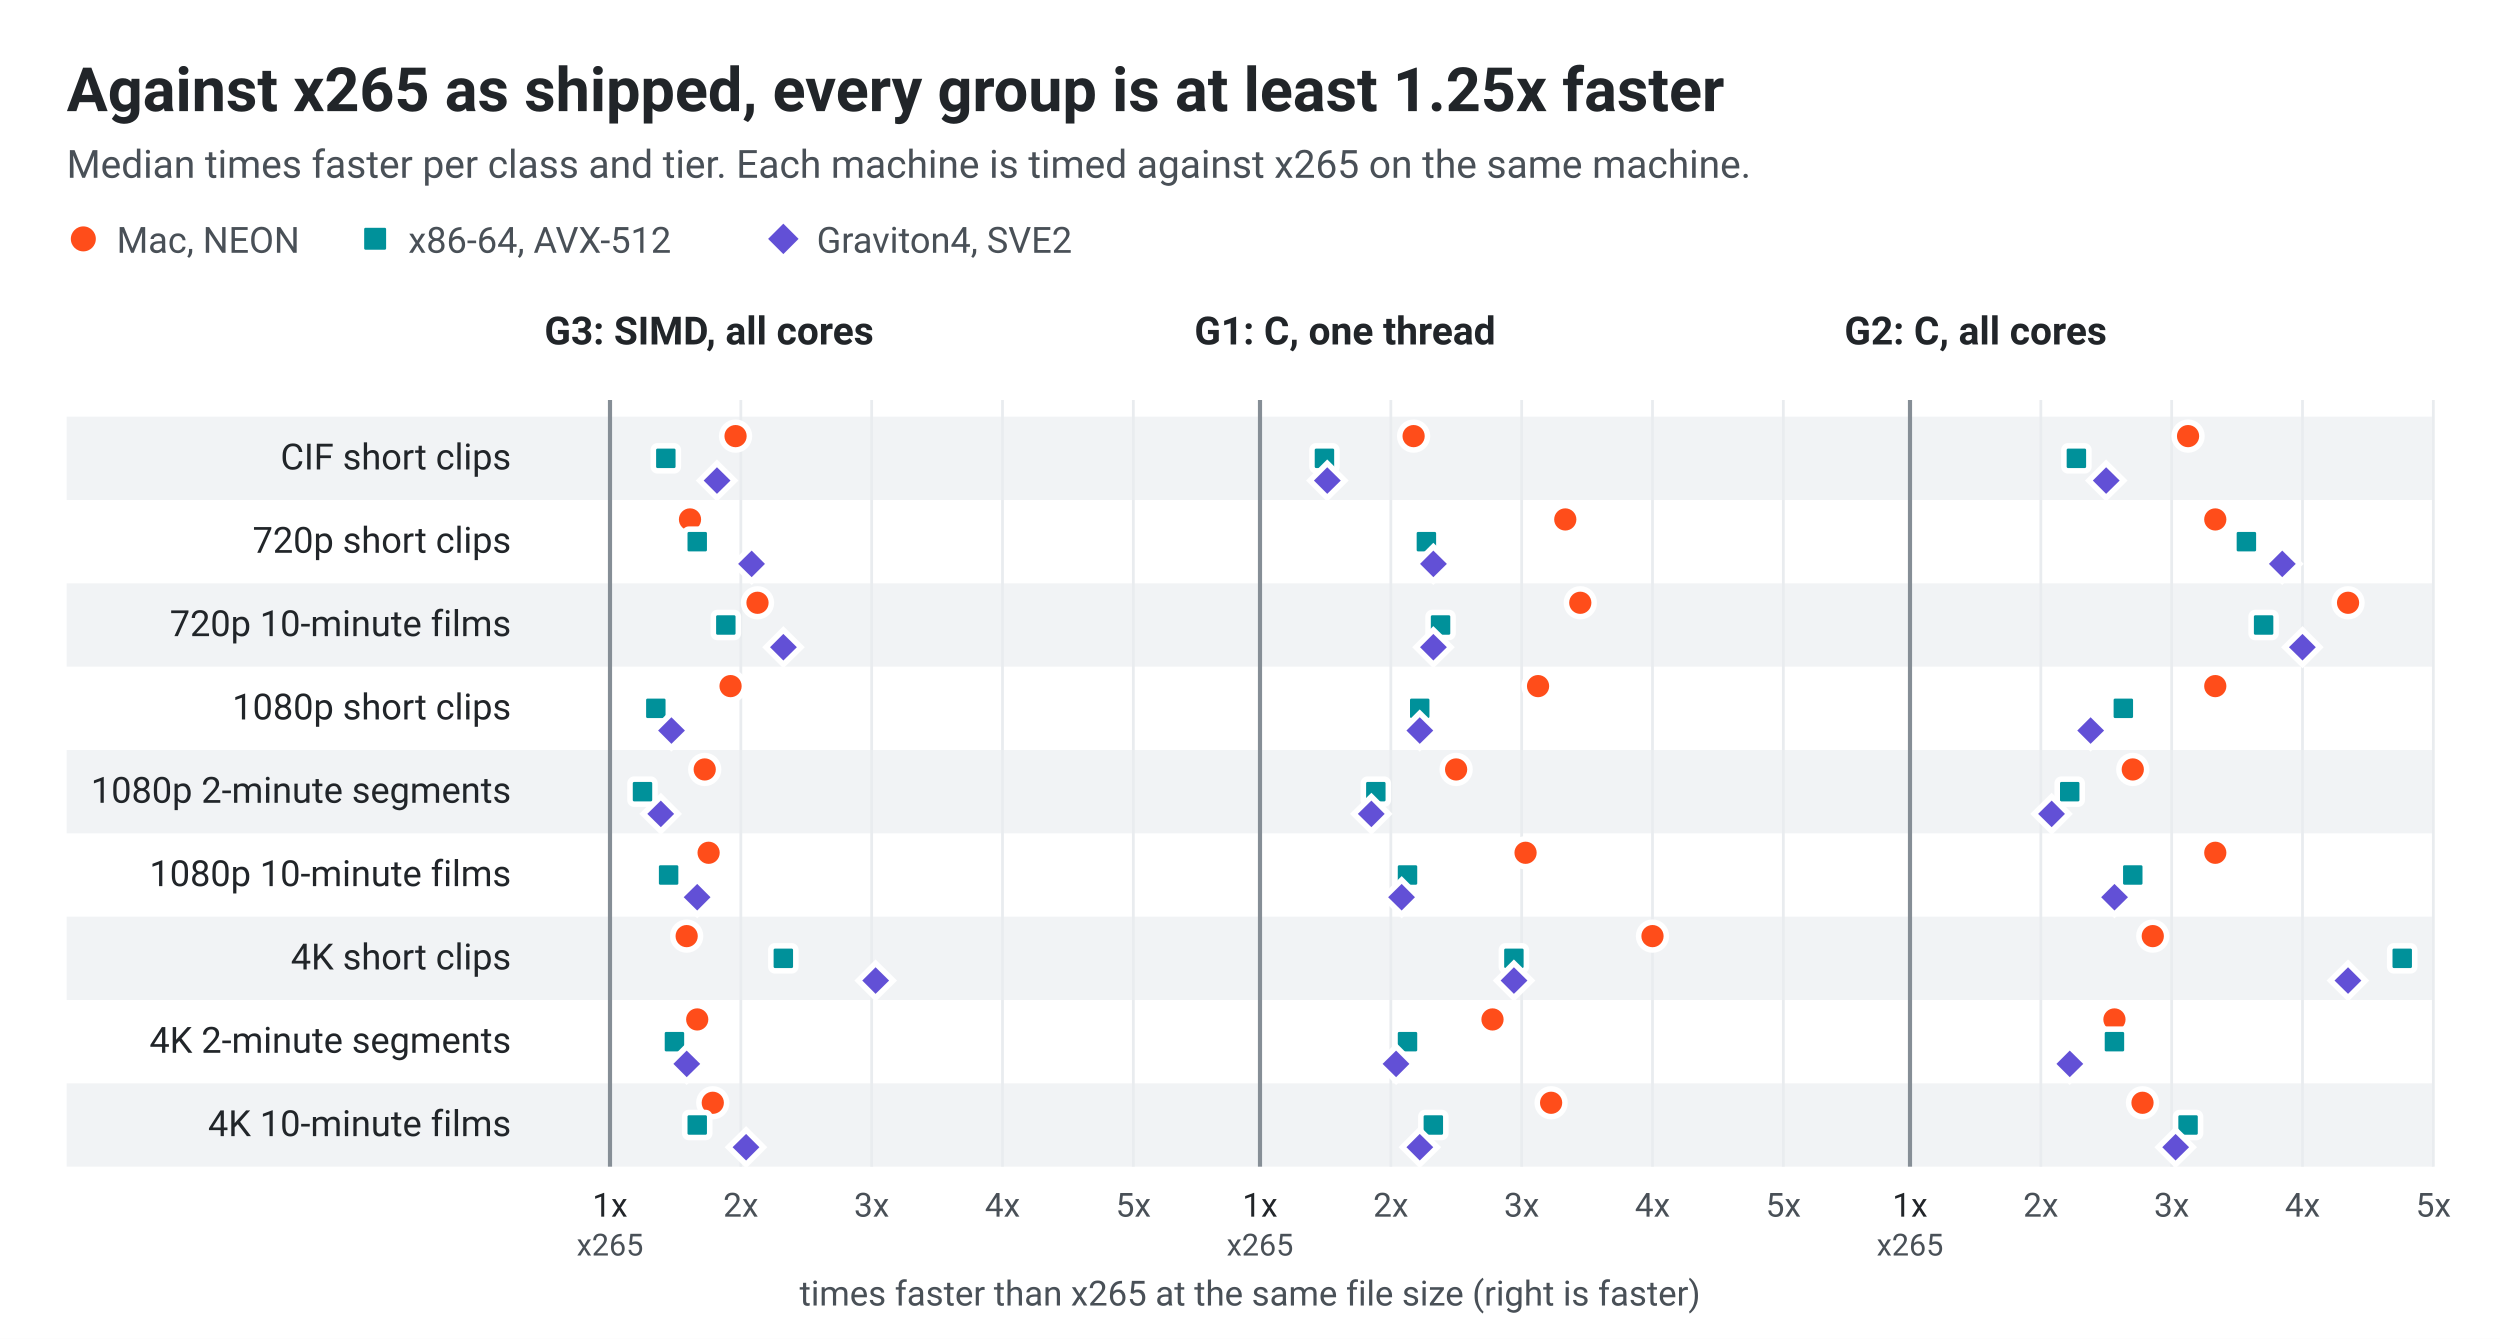
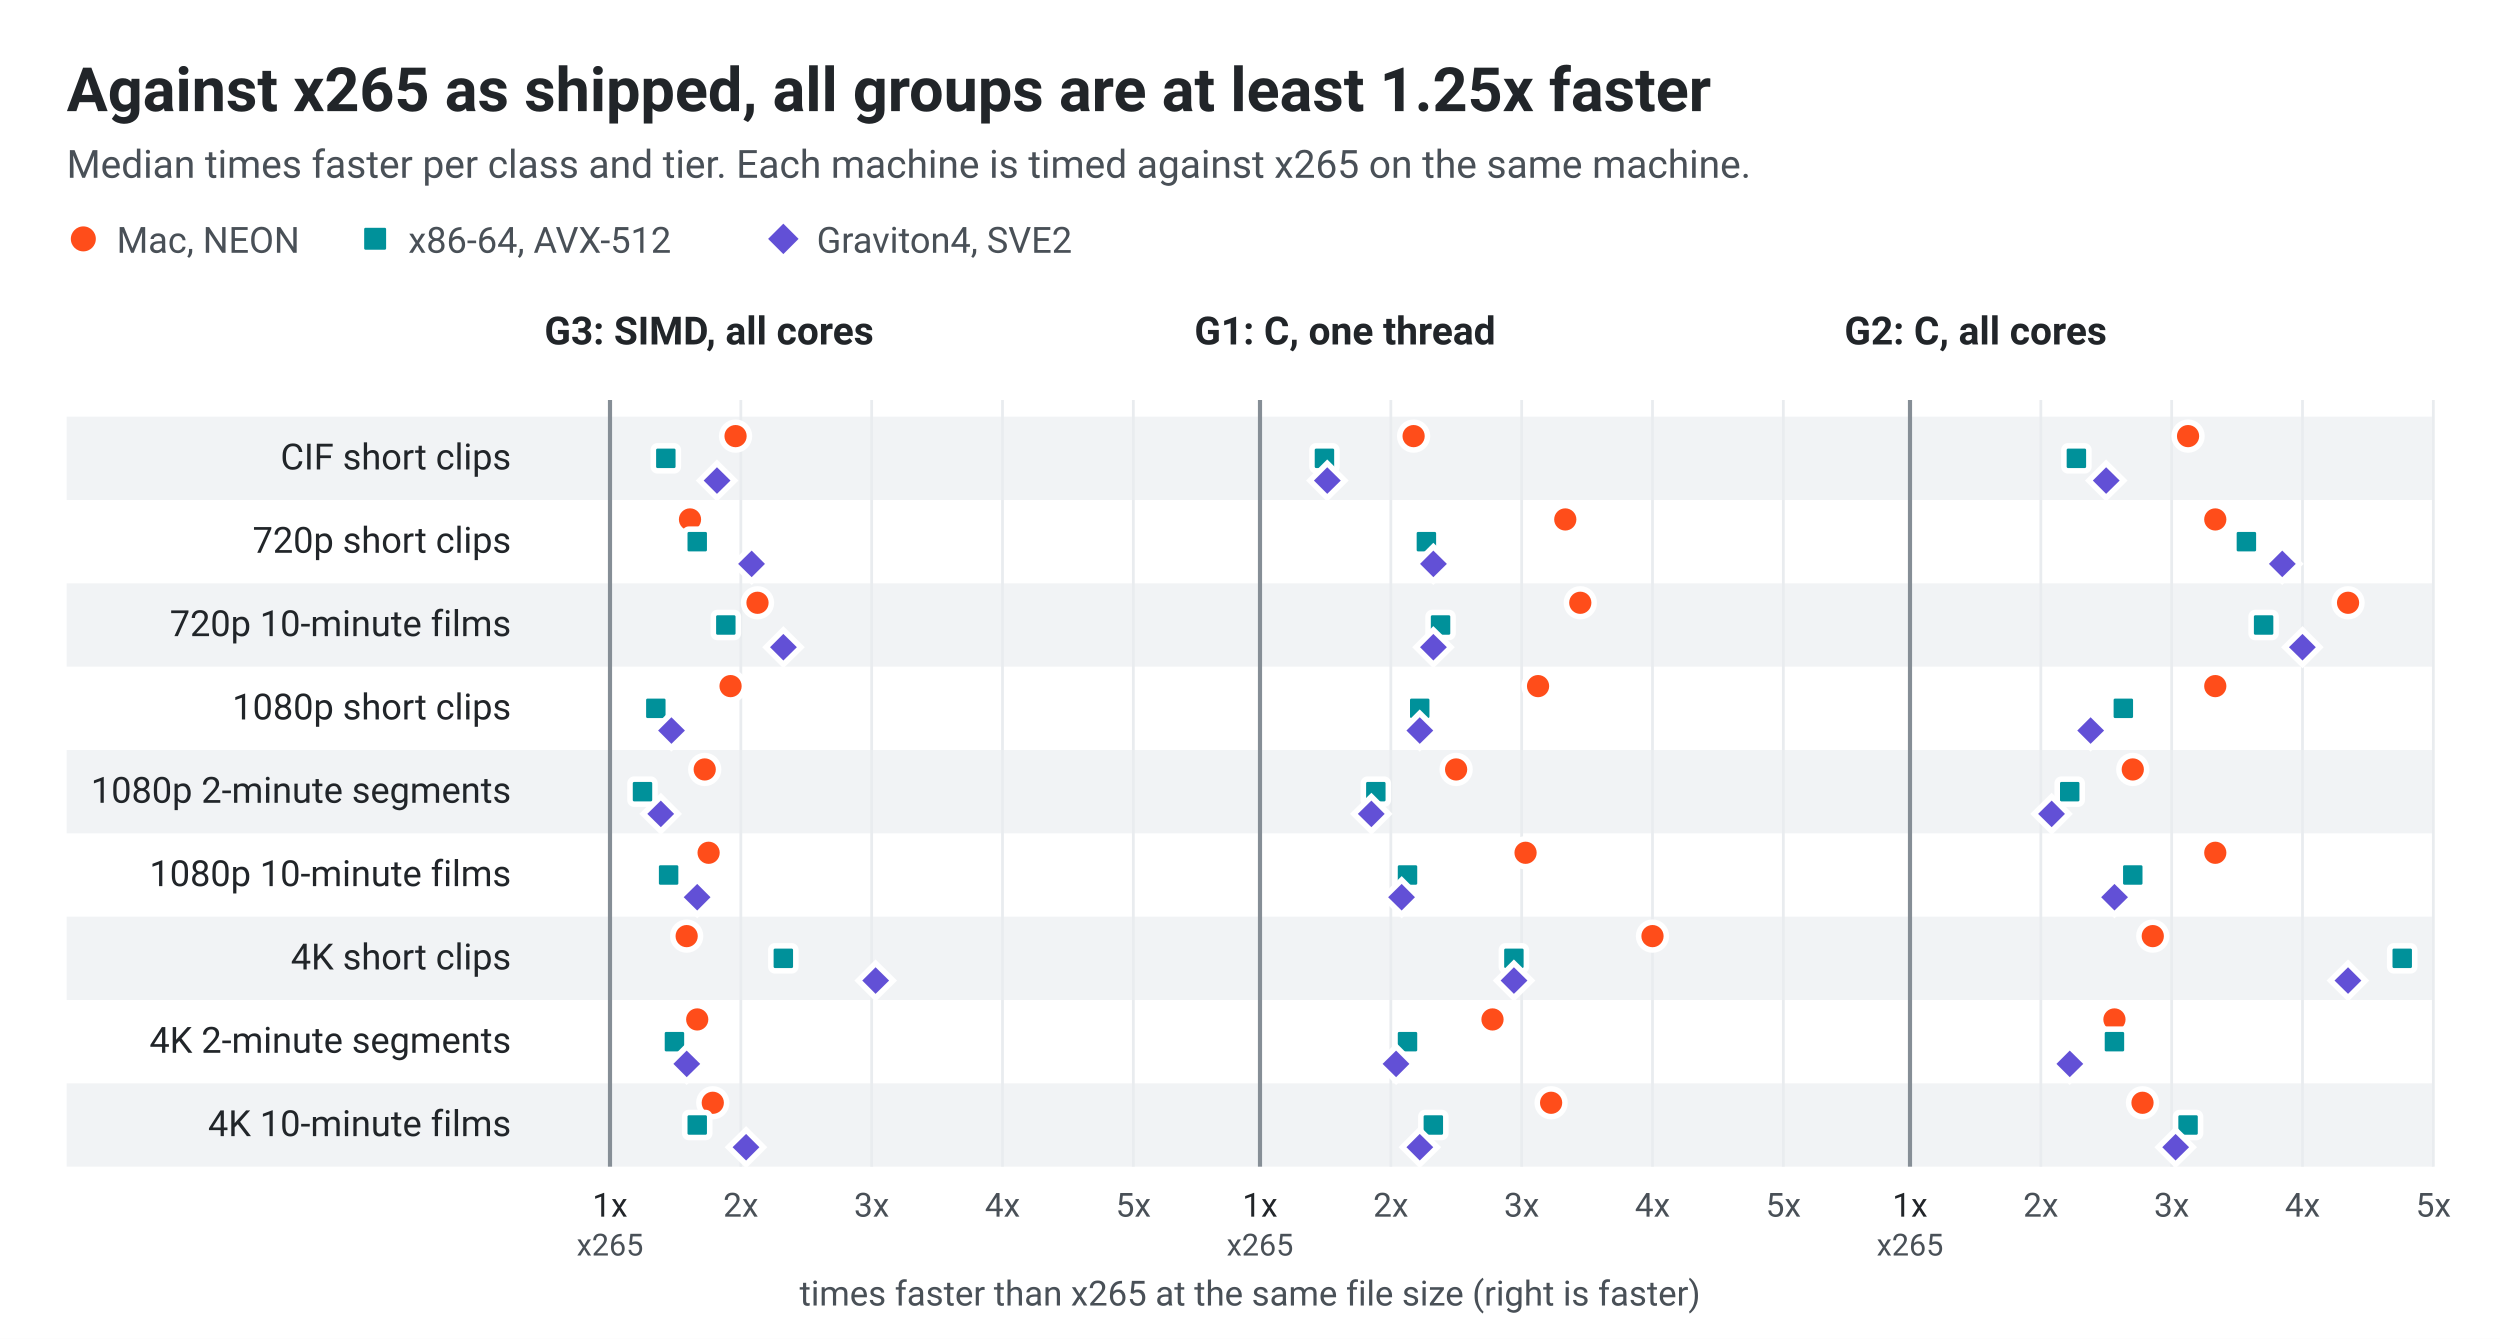
<svg xmlns="http://www.w3.org/2000/svg" width="900" height="482" viewBox="0 0 900 482" role="img">
  <style>
.bg{fill:#ffffff}.t1{fill:#212529}.t2{fill:#495057}.grid{stroke:#e9ecef}
.base{stroke:#868e96}.ring{stroke:#ffffff}.med{stroke:#212529}.band{fill:#f1f3f5}
.s1{fill:#ff4d1a}.s2{fill:#00919a}.s3{fill:#6250d6}.sx{fill:#868e96}
.l1{stroke:#ff4d1a}.l2{stroke:#00919a}.l3{stroke:#6250d6}.lx{stroke:#868e96}.span{stroke:#dee2e6}
.note{fill:#b8330a}.wash{fill:#ffe8dc}
text{font-family:system-ui,-apple-system,"Segoe UI",Roboto,Helvetica,Arial,sans-serif}
@media (prefers-color-scheme:dark){
.bg{fill:#1b1c1e}.t1{fill:#e9ecee}.t2{fill:#b6bcc1}.grid{stroke:#2e3135}
.base{stroke:#8f959a}.ring{stroke:#1b1c1e}.med{stroke:#e9ecee}.band{fill:#23262a}
.s1{fill:#ff4d1a}.s2{fill:#12a3ad}.s3{fill:#9085e9}.sx{fill:#8f959a}
.l1{stroke:#ff4d1a}.l2{stroke:#12a3ad}.l3{stroke:#9085e9}.lx{stroke:#8f959a}.span{stroke:#3a3e43}
.note{fill:#ff8a5c}.wash{fill:#45200f}}
</style>
  <rect width="100%" height="100%" class="bg" />
-   <text x="24.0" y="40.0" font-size="22" class="t1" text-anchor="start" font-weight="600">Against x265 as shipped, every group is at least 1.25x faster</text>
+   <text x="24.0" y="40.0" font-size="22" class="t1" text-anchor="start" font-weight="600">Against x265 as shipped, all groups are at least 1.25x faster</text>
  <text x="24.0" y="64.0" font-size="14" class="t2" text-anchor="start">Median times faster per class and tier. Each machine is timed against x265 on the same machine.</text>
  <circle cx="30.0" cy="86.0" r="5.5" class="s1 ring" stroke-width="2" />
  <text x="42.0" y="91.0" font-size="13" class="t2" text-anchor="start">Mac, NEON</text>
  <rect x="130.1" y="81.0" width="9.9" height="9.9" rx="1.5" class="s2 ring" stroke-width="2" />
  <text x="147.0" y="91.0" font-size="13" class="t2" text-anchor="start">x86-64, AVX-512</text>
  <polygon points="282.0,79.1 288.9,86.0 282.0,92.9 275.1,86.0" class="s3 ring" stroke-width="2" />
  <text x="294.0" y="91.0" font-size="13" class="t2" text-anchor="start">Graviton4, SVE2</text>
  <rect x="24" y="150.0" width="852" height="30" class="band" />
  <text x="184.0" y="169.0" font-size="13" class="t1" text-anchor="end">CIF short clips</text>
  <text x="184.0" y="199.0" font-size="13" class="t1" text-anchor="end">720p short clips</text>
  <rect x="24" y="210.0" width="852" height="30" class="band" />
  <text x="184.0" y="229.0" font-size="13" class="t1" text-anchor="end">720p 10-minute films</text>
  <text x="184.0" y="259.0" font-size="13" class="t1" text-anchor="end">1080p short clips</text>
  <rect x="24" y="270.0" width="852" height="30" class="band" />
  <text x="184.0" y="289.0" font-size="13" class="t1" text-anchor="end">1080p 2-minute segments</text>
  <text x="184.0" y="319.0" font-size="13" class="t1" text-anchor="end">1080p 10-minute films</text>
  <rect x="24" y="330.0" width="852" height="30" class="band" />
  <text x="184.0" y="349.0" font-size="13" class="t1" text-anchor="end">4K short clips</text>
  <text x="184.0" y="379.0" font-size="13" class="t1" text-anchor="end">4K 2-minute segments</text>
  <rect x="24" y="390.0" width="852" height="30" class="band" />
  <text x="184.0" y="409.0" font-size="13" class="t1" text-anchor="end">4K 10-minute films</text>
  <text x="196.0" y="124.0" font-size="14" class="t1" text-anchor="start" font-weight="600">G3: SIMD, all cores</text>
  <line x1="266.7" y1="144.0" x2="266.7" y2="420.0" class="grid" stroke-width="1" />
  <text x="266.7" y="438.0" font-size="12" class="t2" text-anchor="middle">2x</text>
  <line x1="313.8" y1="144.0" x2="313.8" y2="420.0" class="grid" stroke-width="1" />
  <text x="313.8" y="438.0" font-size="12" class="t2" text-anchor="middle">3x</text>
  <line x1="360.9" y1="144.0" x2="360.9" y2="420.0" class="grid" stroke-width="1" />
  <text x="360.9" y="438.0" font-size="12" class="t2" text-anchor="middle">4x</text>
  <line x1="408.0" y1="144.0" x2="408.0" y2="420.0" class="grid" stroke-width="1" />
  <text x="408.0" y="438.0" font-size="12" class="t2" text-anchor="middle">5x</text>
  <line x1="219.6" y1="144.0" x2="219.6" y2="420.0" class="base" stroke-width="1.5" />
  <text x="219.6" y="438.0" font-size="12" class="t1" text-anchor="middle">1x</text>
  <text x="219.6" y="452.0" font-size="11" class="t2" text-anchor="middle">x265</text>
  <circle cx="264.8" cy="157.0" r="5" class="s1 ring" stroke-width="2" />
  <rect x="235.2" y="160.5" width="9.0" height="9.0" rx="1.5" class="s2 ring" stroke-width="2" />
  <polygon points="258.1,166.8 264.4,173.0 258.1,179.2 251.9,173.0" class="s3 ring" stroke-width="2" />
  <circle cx="248.4" cy="187.0" r="5" class="s1 ring" stroke-width="2" />
  <rect x="246.5" y="190.5" width="9.0" height="9.0" rx="1.5" class="s2 ring" stroke-width="2" />
  <polygon points="270.6,196.8 276.8,203.0 270.6,209.2 264.3,203.0" class="s3 ring" stroke-width="2" />
  <circle cx="272.7" cy="217.0" r="5" class="s1 ring" stroke-width="2" />
  <rect x="256.8" y="220.5" width="9.0" height="9.0" rx="1.5" class="s2 ring" stroke-width="2" />
  <polygon points="282.0,226.8 288.3,233.0 282.0,239.2 275.8,233.0" class="s3 ring" stroke-width="2" />
  <circle cx="263.0" cy="247.0" r="5" class="s1 ring" stroke-width="2" />
  <rect x="231.6" y="250.5" width="9.0" height="9.0" rx="1.5" class="s2 ring" stroke-width="2" />
  <polygon points="241.7,256.8 248.0,263.0 241.7,269.2 235.5,263.0" class="s3 ring" stroke-width="2" />
  <circle cx="253.7" cy="277.0" r="5" class="s1 ring" stroke-width="2" />
  <rect x="226.8" y="280.5" width="9.0" height="9.0" rx="1.5" class="s2 ring" stroke-width="2" />
  <polygon points="237.9,286.8 244.1,293.0 237.9,299.2 231.6,293.0" class="s3 ring" stroke-width="2" />
  <circle cx="255.1" cy="307.0" r="5" class="s1 ring" stroke-width="2" />
  <rect x="236.2" y="310.5" width="9.0" height="9.0" rx="1.5" class="s2 ring" stroke-width="2" />
  <polygon points="251.0,316.8 257.2,323.0 251.0,329.2 244.7,323.0" class="s3 ring" stroke-width="2" />
  <circle cx="247.2" cy="337.0" r="5" class="s1 ring" stroke-width="2" />
  <rect x="277.5" y="340.5" width="9.0" height="9.0" rx="1.5" class="s2 ring" stroke-width="2" />
  <polygon points="315.2,346.8 321.5,353.0 315.2,359.2 309.0,353.0" class="s3 ring" stroke-width="2" />
  <circle cx="251.0" cy="367.0" r="5" class="s1 ring" stroke-width="2" />
  <rect x="238.3" y="370.5" width="9.0" height="9.0" rx="1.5" class="s2 ring" stroke-width="2" />
  <polygon points="247.2,376.8 253.5,383.0 247.2,389.2 241.0,383.0" class="s3 ring" stroke-width="2" />
  <circle cx="256.6" cy="397.0" r="5" class="s1 ring" stroke-width="2" />
  <rect x="246.5" y="400.5" width="9.0" height="9.0" rx="1.5" class="s2 ring" stroke-width="2" />
  <polygon points="268.6,406.8 274.8,413.0 268.6,419.2 262.3,413.0" class="s3 ring" stroke-width="2" />
  <text x="430.0" y="124.0" font-size="14" class="t1" text-anchor="start" font-weight="600">G1: C, one thread</text>
  <line x1="500.7" y1="144.0" x2="500.7" y2="420.0" class="grid" stroke-width="1" />
  <text x="500.7" y="438.0" font-size="12" class="t2" text-anchor="middle">2x</text>
  <line x1="547.8" y1="144.0" x2="547.8" y2="420.0" class="grid" stroke-width="1" />
  <text x="547.8" y="438.0" font-size="12" class="t2" text-anchor="middle">3x</text>
  <line x1="594.9" y1="144.0" x2="594.9" y2="420.0" class="grid" stroke-width="1" />
  <text x="594.9" y="438.0" font-size="12" class="t2" text-anchor="middle">4x</text>
  <line x1="642.0" y1="144.0" x2="642.0" y2="420.0" class="grid" stroke-width="1" />
  <text x="642.0" y="438.0" font-size="12" class="t2" text-anchor="middle">5x</text>
  <line x1="453.6" y1="144.0" x2="453.6" y2="420.0" class="base" stroke-width="1.5" />
  <text x="453.6" y="438.0" font-size="12" class="t1" text-anchor="middle">1x</text>
  <text x="453.6" y="452.0" font-size="11" class="t2" text-anchor="middle">x265</text>
  <circle cx="508.9" cy="157.0" r="5" class="s1 ring" stroke-width="2" />
  <rect x="472.3" y="160.5" width="9.0" height="9.0" rx="1.5" class="s2 ring" stroke-width="2" />
  <polygon points="477.8,166.8 484.1,173.0 477.8,179.2 471.6,173.0" class="s3 ring" stroke-width="2" />
  <circle cx="563.5" cy="187.0" r="5" class="s1 ring" stroke-width="2" />
  <rect x="509.0" y="190.5" width="9.0" height="9.0" rx="1.5" class="s2 ring" stroke-width="2" />
  <polygon points="516.0,196.8 522.3,203.0 516.0,209.2 509.8,203.0" class="s3 ring" stroke-width="2" />
  <circle cx="568.9" cy="217.0" r="5" class="s1 ring" stroke-width="2" />
  <rect x="514.1" y="220.5" width="9.0" height="9.0" rx="1.5" class="s2 ring" stroke-width="2" />
  <polygon points="516.0,226.8 522.3,233.0 516.0,239.2 509.8,233.0" class="s3 ring" stroke-width="2" />
  <circle cx="553.7" cy="247.0" r="5" class="s1 ring" stroke-width="2" />
  <rect x="506.6" y="250.5" width="9.0" height="9.0" rx="1.5" class="s2 ring" stroke-width="2" />
  <polygon points="511.1,256.8 517.4,263.0 511.1,269.2 504.9,263.0" class="s3 ring" stroke-width="2" />
  <circle cx="524.2" cy="277.0" r="5" class="s1 ring" stroke-width="2" />
  <rect x="490.8" y="280.5" width="9.0" height="9.0" rx="1.5" class="s2 ring" stroke-width="2" />
  <polygon points="493.7,286.8 499.9,293.0 493.7,299.2 487.4,293.0" class="s3 ring" stroke-width="2" />
  <circle cx="549.2" cy="307.0" r="5" class="s1 ring" stroke-width="2" />
  <rect x="502.2" y="310.5" width="9.0" height="9.0" rx="1.5" class="s2 ring" stroke-width="2" />
  <polygon points="504.6,316.8 510.8,323.0 504.6,329.2 498.3,323.0" class="s3 ring" stroke-width="2" />
  <circle cx="594.9" cy="337.0" r="5" class="s1 ring" stroke-width="2" />
  <rect x="540.5" y="340.5" width="9.0" height="9.0" rx="1.5" class="s2 ring" stroke-width="2" />
  <polygon points="545.0,346.8 551.3,353.0 545.0,359.2 538.8,353.0" class="s3 ring" stroke-width="2" />
  <circle cx="537.3" cy="367.0" r="5" class="s1 ring" stroke-width="2" />
  <rect x="502.2" y="370.5" width="9.0" height="9.0" rx="1.5" class="s2 ring" stroke-width="2" />
  <polygon points="502.6,376.8 508.8,383.0 502.6,389.2 496.3,383.0" class="s3 ring" stroke-width="2" />
  <circle cx="558.4" cy="397.0" r="5" class="s1 ring" stroke-width="2" />
  <rect x="511.5" y="400.5" width="9.0" height="9.0" rx="1.5" class="s2 ring" stroke-width="2" />
  <polygon points="511.1,406.8 517.4,413.0 511.1,419.2 504.9,413.0" class="s3 ring" stroke-width="2" />
  <text x="664.0" y="124.0" font-size="14" class="t1" text-anchor="start" font-weight="600">G2: C, all cores</text>
  <line x1="734.7" y1="144.0" x2="734.7" y2="420.0" class="grid" stroke-width="1" />
  <text x="734.7" y="438.0" font-size="12" class="t2" text-anchor="middle">2x</text>
  <line x1="781.8" y1="144.0" x2="781.8" y2="420.0" class="grid" stroke-width="1" />
  <text x="781.8" y="438.0" font-size="12" class="t2" text-anchor="middle">3x</text>
  <line x1="828.9" y1="144.0" x2="828.9" y2="420.0" class="grid" stroke-width="1" />
  <text x="828.9" y="438.0" font-size="12" class="t2" text-anchor="middle">4x</text>
  <line x1="876.0" y1="144.0" x2="876.0" y2="420.0" class="grid" stroke-width="1" />
  <text x="876.0" y="438.0" font-size="12" class="t2" text-anchor="middle">5x</text>
  <line x1="687.6" y1="144.0" x2="687.6" y2="420.0" class="base" stroke-width="1.5" />
  <text x="687.6" y="438.0" font-size="12" class="t1" text-anchor="middle">1x</text>
  <text x="687.6" y="452.0" font-size="11" class="t2" text-anchor="middle">x265</text>
  <circle cx="787.7" cy="157.0" r="5" class="s1 ring" stroke-width="2" />
  <rect x="743.0" y="160.5" width="9.0" height="9.0" rx="1.5" class="s2 ring" stroke-width="2" />
  <polygon points="758.2,166.8 764.5,173.0 758.2,179.2 752.0,173.0" class="s3 ring" stroke-width="2" />
  <circle cx="797.5" cy="187.0" r="5" class="s1 ring" stroke-width="2" />
  <rect x="804.2" y="190.5" width="9.0" height="9.0" rx="1.5" class="s2 ring" stroke-width="2" />
  <polygon points="821.6,196.8 827.9,203.0 821.6,209.2 815.4,203.0" class="s3 ring" stroke-width="2" />
  <circle cx="845.3" cy="217.0" r="5" class="s1 ring" stroke-width="2" />
  <rect x="810.4" y="220.5" width="9.0" height="9.0" rx="1.5" class="s2 ring" stroke-width="2" />
  <polygon points="828.9,226.8 835.1,233.0 828.9,239.2 822.6,233.0" class="s3 ring" stroke-width="2" />
  <circle cx="797.5" cy="247.0" r="5" class="s1 ring" stroke-width="2" />
  <rect x="759.9" y="250.5" width="9.0" height="9.0" rx="1.5" class="s2 ring" stroke-width="2" />
  <polygon points="752.6,256.8 758.9,263.0 752.6,269.2 746.4,263.0" class="s3 ring" stroke-width="2" />
  <circle cx="767.8" cy="277.0" r="5" class="s1 ring" stroke-width="2" />
  <rect x="740.6" y="280.5" width="9.0" height="9.0" rx="1.5" class="s2 ring" stroke-width="2" />
  <polygon points="738.6,286.8 744.8,293.0 738.6,299.2 732.3,293.0" class="s3 ring" stroke-width="2" />
  <circle cx="797.5" cy="307.0" r="5" class="s1 ring" stroke-width="2" />
  <rect x="763.3" y="310.5" width="9.0" height="9.0" rx="1.5" class="s2 ring" stroke-width="2" />
  <polygon points="761.2,316.8 767.5,323.0 761.2,329.2 755.0,323.0" class="s3 ring" stroke-width="2" />
  <circle cx="775.0" cy="337.0" r="5" class="s1 ring" stroke-width="2" />
  <rect x="860.3" y="340.5" width="9.0" height="9.0" rx="1.5" class="s2 ring" stroke-width="2" />
  <polygon points="845.3,346.8 851.5,353.0 845.3,359.2 839.0,353.0" class="s3 ring" stroke-width="2" />
  <circle cx="761.2" cy="367.0" r="5" class="s1 ring" stroke-width="2" />
  <rect x="756.7" y="370.5" width="9.0" height="9.0" rx="1.5" class="s2 ring" stroke-width="2" />
  <polygon points="745.1,376.8 751.4,383.0 745.1,389.2 738.9,383.0" class="s3 ring" stroke-width="2" />
  <circle cx="771.3" cy="397.0" r="5" class="s1 ring" stroke-width="2" />
  <rect x="783.2" y="400.5" width="9.0" height="9.0" rx="1.5" class="s2 ring" stroke-width="2" />
  <polygon points="783.2,406.8 789.5,413.0 783.2,419.2 777.0,413.0" class="s3 ring" stroke-width="2" />
  <text x="450.0" y="470.0" font-size="12.5" class="t2" text-anchor="middle">times faster than x265 at the same file size (right is faster)</text>
</svg>
